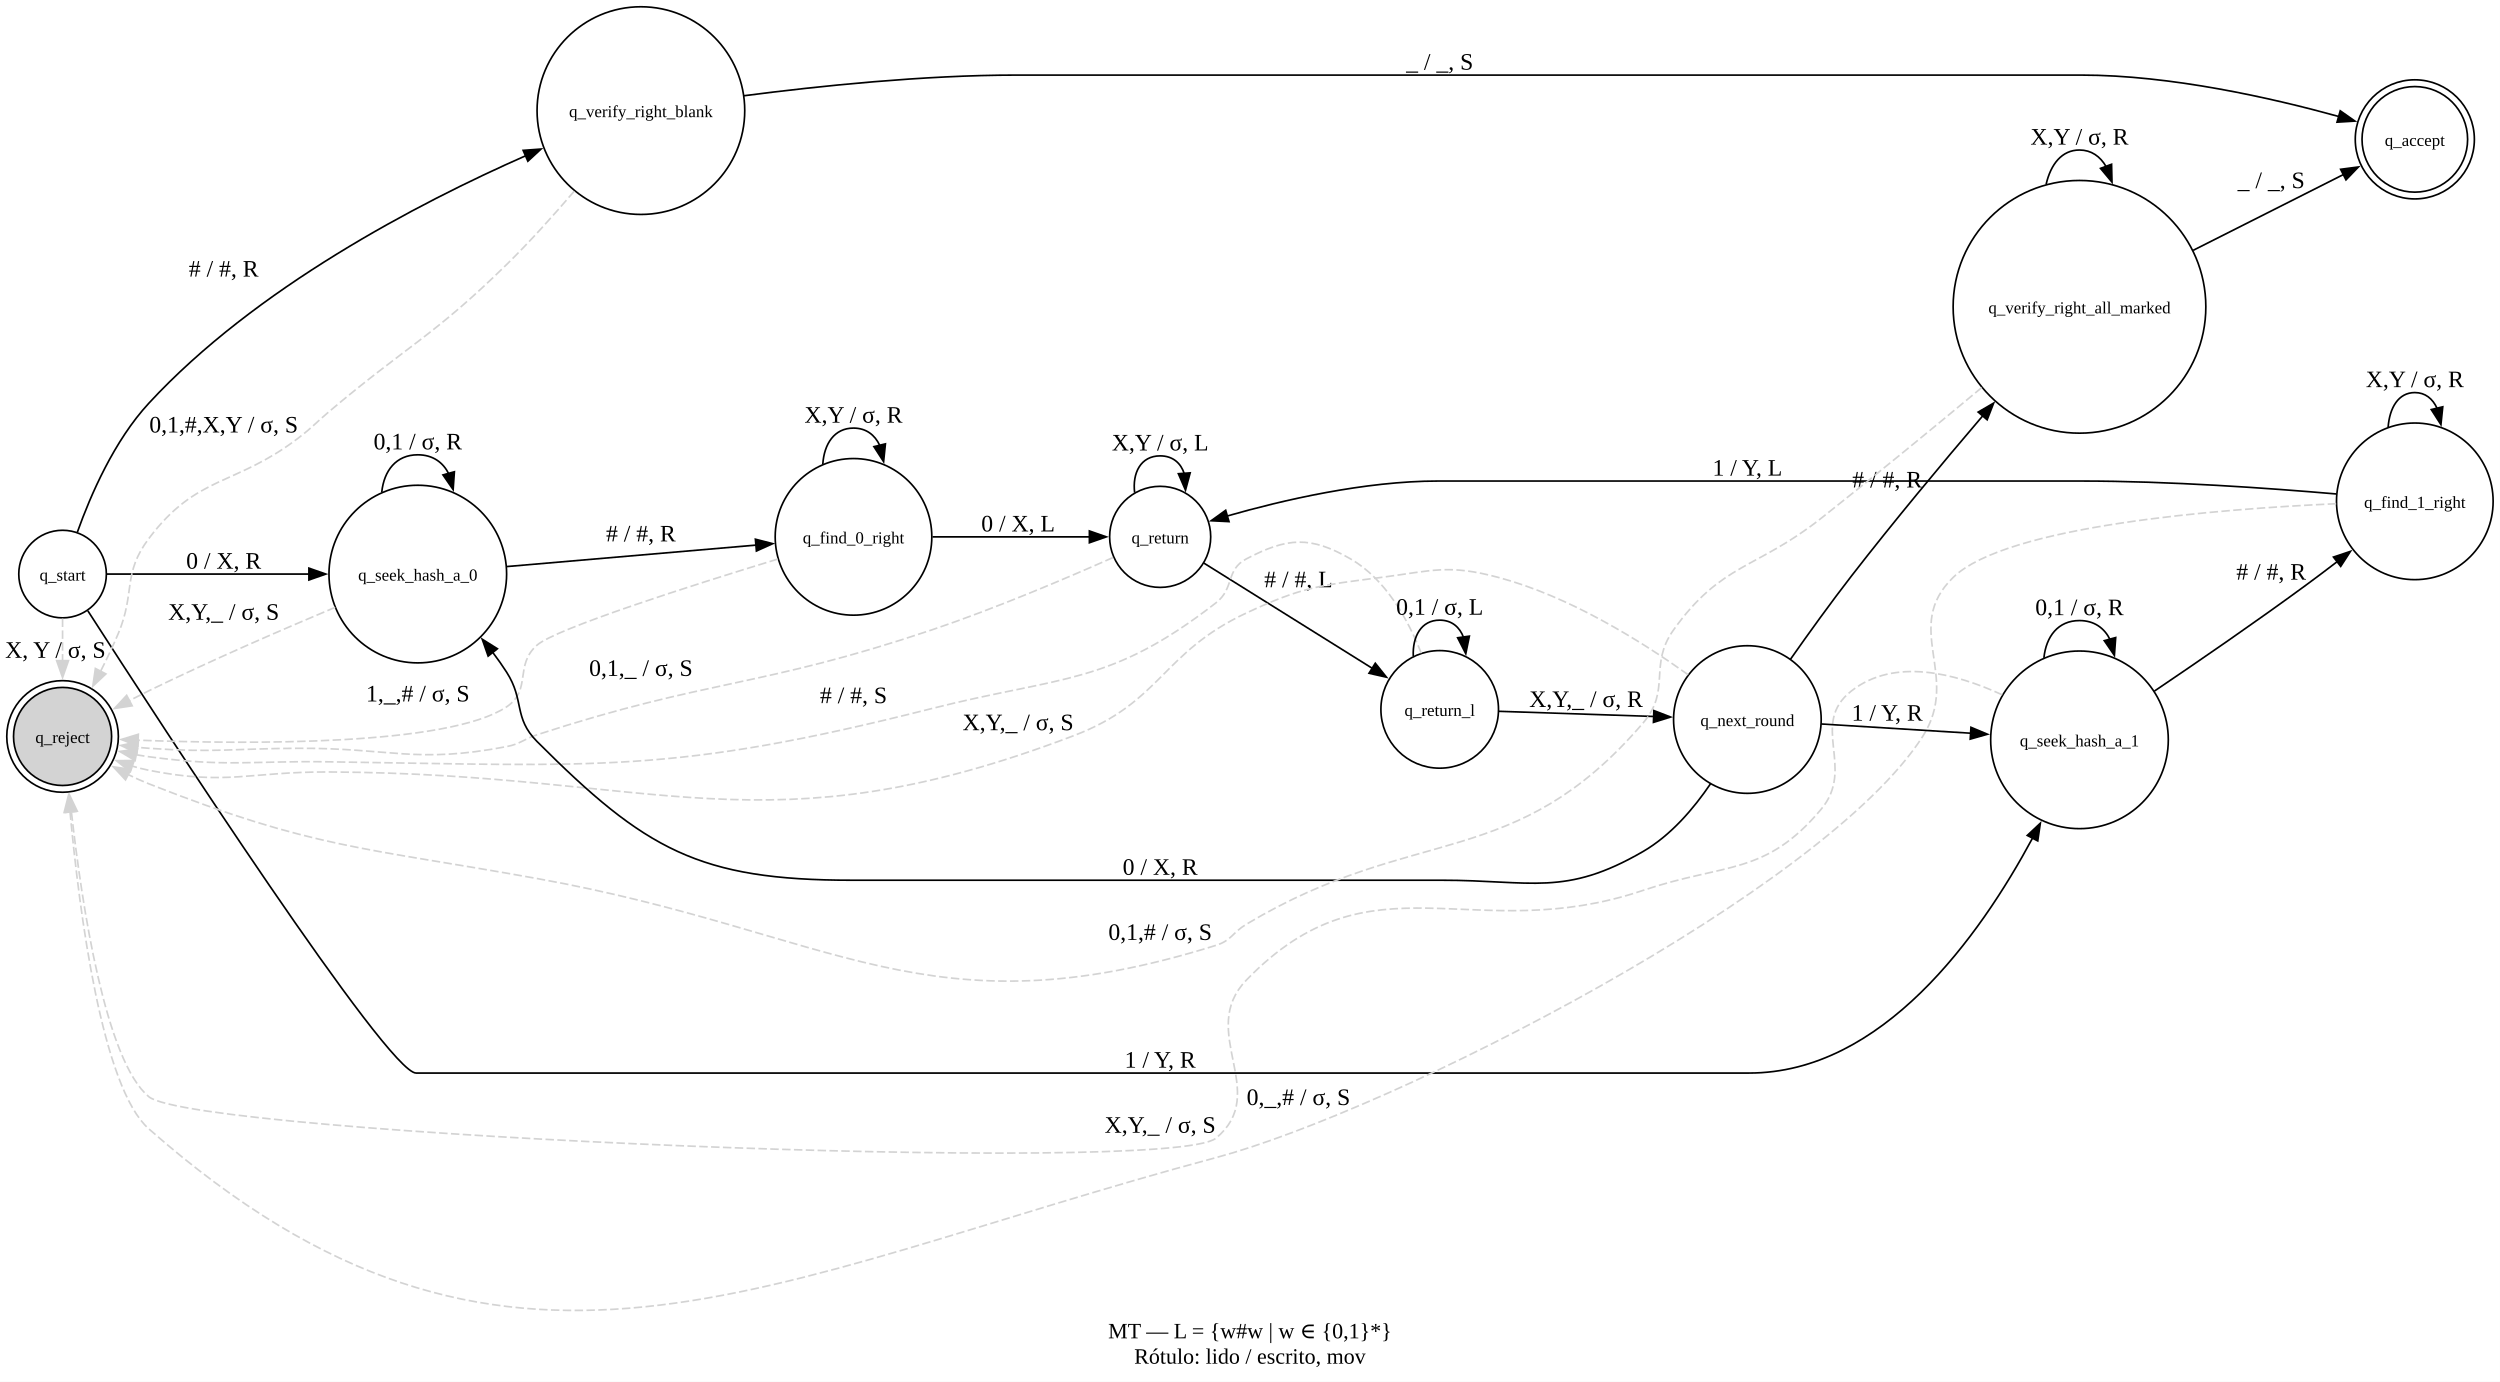
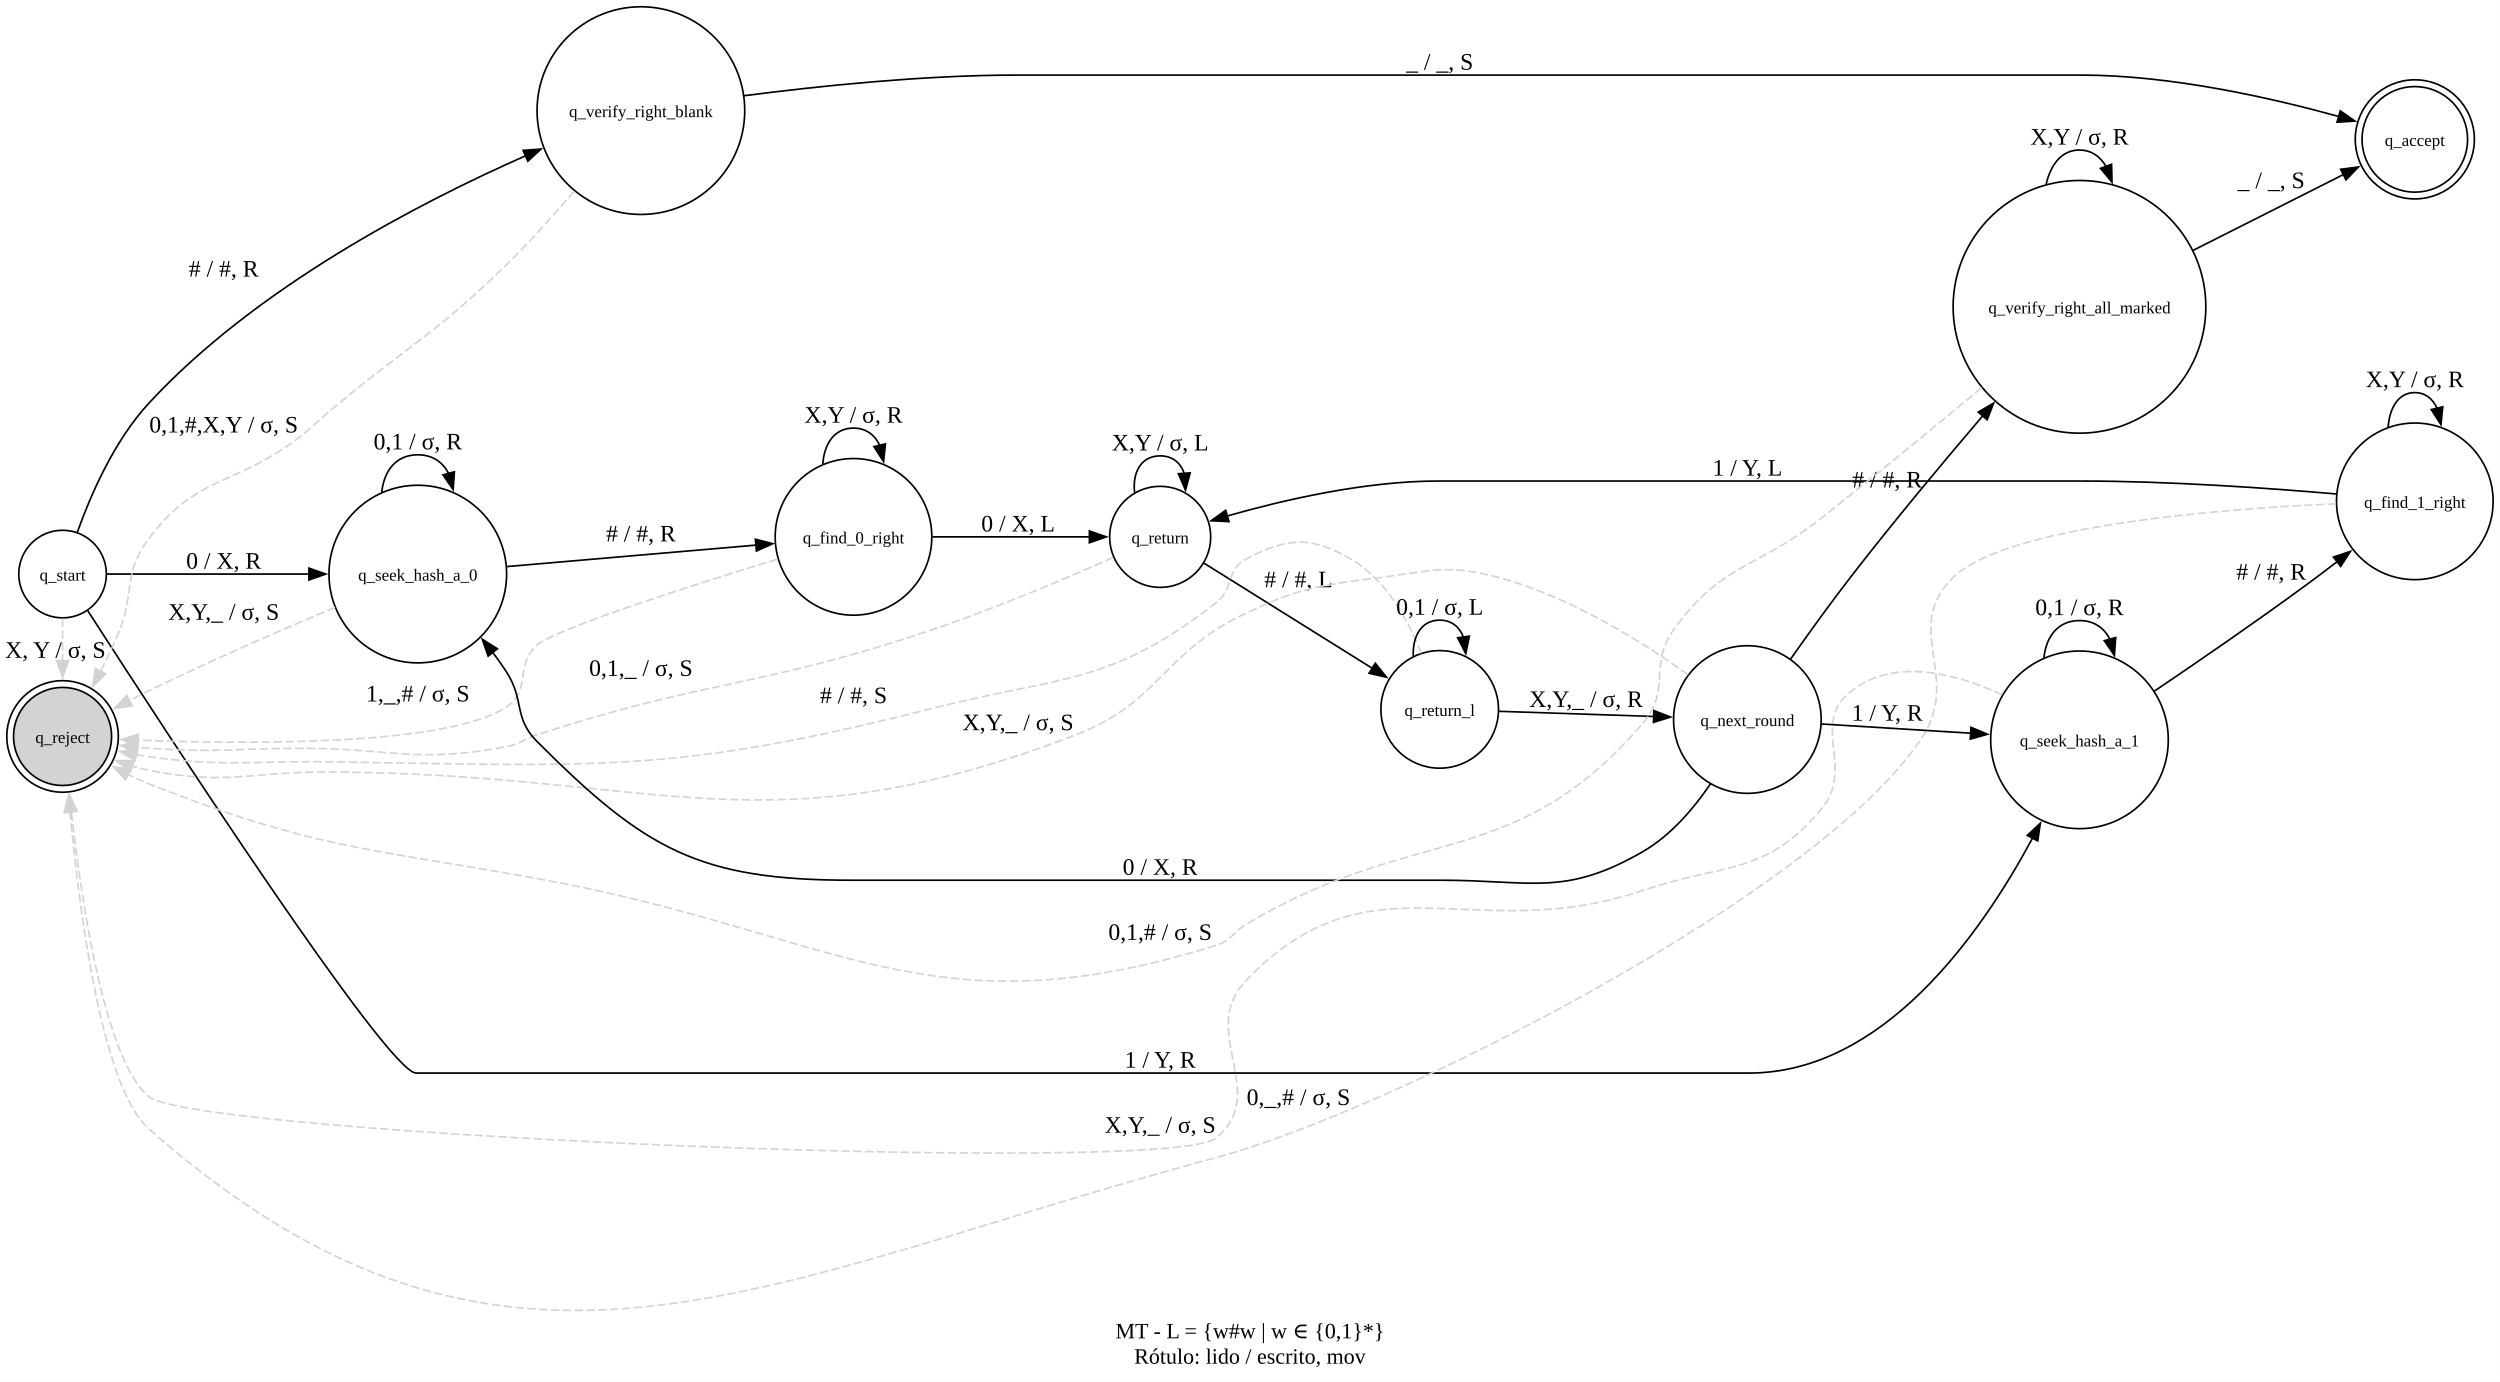
<svg xmlns="http://www.w3.org/2000/svg" width="1478pt" height="817pt" viewBox="0.00 0.00 1478.00 817.00">
  <g id="graph0" class="graph" transform="scale(1 1) rotate(0) translate(4 812.86)">
    <polygon fill="white" stroke="none" points="-4,4 -4,-812.86 1473.94,-812.86 1473.94,4 -4,4" />
-     <text xml:space="preserve" text-anchor="middle" x="734.97" y="-21.65" font-family="Times New Roman,serif" font-size="13.00">MT — L = {w#w | w ∈ {0,1}*}</text>
+     <text xml:space="preserve" text-anchor="middle" x="734.97" y="-21.65" font-family="Times New Roman,serif" font-size="13.00">MT - L = {w#w | w ∈ {0,1}*}</text>
    <text xml:space="preserve" text-anchor="middle" x="734.97" y="-6.65" font-family="Times New Roman,serif" font-size="13.00">Rótulo: lido / escrito, mov</text>
    <g id="node1" class="node">
      <ellipse fill="none" stroke="black" cx="1423.64" cy="-730.47" rx="31.21" ry="31.21" />
      <ellipse fill="none" stroke="black" cx="1423.64" cy="-730.47" rx="35.21" ry="35.21" />
      <text xml:space="preserve" text-anchor="middle" x="1423.64" y="-726.6" font-family="Times New Roman,serif" font-size="10.00">q_accept</text>
    </g>
    <g id="node2" class="node">
      <ellipse fill="lightgrey" stroke="black" cx="32.99" cy="-377.47" rx="28.99" ry="28.99" />
      <ellipse fill="none" stroke="black" cx="32.99" cy="-377.47" rx="32.99" ry="32.99" />
      <text xml:space="preserve" text-anchor="middle" x="32.99" y="-373.6" font-family="Times New Roman,serif" font-size="10.00">q_reject</text>
    </g>
    <g id="node3" class="node">
      <ellipse fill="none" stroke="black" cx="32.99" cy="-473.47" rx="25.89" ry="25.89" />
      <text xml:space="preserve" text-anchor="middle" x="32.99" y="-469.6" font-family="Times New Roman,serif" font-size="10.00">q_start</text>
    </g>
    <g id="edge4" class="edge">
      <path fill="none" stroke="lightgrey" stroke-dasharray="5,2" d="M32.99,-447.18C32.99,-439.45 32.99,-430.78 32.99,-422.24" />
      <polygon fill="lightgrey" stroke="lightgrey" points="36.49,-422.29 32.99,-412.29 29.49,-422.29 36.49,-422.29" />
      <text xml:space="preserve" text-anchor="middle" x="21.74" y="-423.97" font-family="Times New Roman,serif" font-size="14.00">_, X, Y / σ, S</text>
    </g>
    <g id="node4" class="node">
      <ellipse fill="none" stroke="black" cx="243" cy="-473.47" rx="52.51" ry="52.51" />
      <text xml:space="preserve" text-anchor="middle" x="243" y="-469.6" font-family="Times New Roman,serif" font-size="10.00">q_seek_hash_a_0</text>
    </g>
    <g id="edge1" class="edge">
      <path fill="none" stroke="black" d="M59.08,-473.47C88.55,-473.47 138.52,-473.47 178.8,-473.47" />
      <polygon fill="black" stroke="black" points="178.63,-476.97 188.63,-473.47 178.63,-469.97 178.63,-476.97" />
      <text xml:space="preserve" text-anchor="middle" x="128.24" y="-476.67" font-family="Times New Roman,serif" font-size="14.00">0 / X, R</text>
    </g>
    <g id="node5" class="node">
      <ellipse fill="none" stroke="black" cx="1225.39" cy="-375.47" rx="52.51" ry="52.51" />
      <text xml:space="preserve" text-anchor="middle" x="1225.39" y="-371.6" font-family="Times New Roman,serif" font-size="10.00">q_seek_hash_a_1</text>
    </g>
    <g id="edge2" class="edge">
      <path fill="none" stroke="black" d="M47.91,-451.78C91.77,-383.65 225.28,-178.47 242,-178.47 242,-178.47 242,-178.47 1030.05,-178.47 1108.8,-178.47 1166.37,-259.23 1197.61,-317.33" />
      <polygon fill="black" stroke="black" points="1194.51,-318.95 1202.25,-326.19 1200.71,-315.71 1194.51,-318.95" />
      <text xml:space="preserve" text-anchor="middle" x="681.89" y="-181.67" font-family="Times New Roman,serif" font-size="14.00">1 / Y, R</text>
    </g>
    <g id="node6" class="node">
      <ellipse fill="none" stroke="black" cx="374.9" cy="-747.47" rx="61.39" ry="61.39" />
      <text xml:space="preserve" text-anchor="middle" x="374.9" y="-743.6" font-family="Times New Roman,serif" font-size="10.00">q_verify_right_blank</text>
    </g>
    <g id="edge3" class="edge">
      <path fill="none" stroke="black" d="M41.74,-498.26C49.6,-520.29 63.53,-552.35 83.99,-574.47 146.93,-642.55 242.79,-692.55 306.85,-720.82" />
      <polygon fill="black" stroke="black" points="305.28,-723.96 315.85,-724.74 308.07,-717.54 305.28,-723.96" />
      <text xml:space="preserve" text-anchor="middle" x="128.24" y="-649.34" font-family="Times New Roman,serif" font-size="14.00"># / #, R</text>
    </g>
    <g id="edge7" class="edge">
      <path fill="none" stroke="lightgrey" stroke-dasharray="5,2" d="M194.16,-453.81C162.58,-440.53 120.45,-422.24 83.99,-404.47 80.22,-402.63 76.32,-400.66 72.45,-398.65" />
      <polygon fill="lightgrey" stroke="lightgrey" points="74.15,-395.59 63.67,-394.01 70.88,-401.78 74.15,-395.59" />
      <text xml:space="preserve" text-anchor="middle" x="128.24" y="-446.46" font-family="Times New Roman,serif" font-size="14.00">X,Y,_ / σ, S</text>
    </g>
    <g id="edge5" class="edge">
      <path fill="none" stroke="black" d="M221.7,-521.92C223.01,-534.5 230.11,-543.98 243,-543.98 251.86,-543.98 257.98,-539.5 261.37,-532.61" />
      <polygon fill="black" stroke="black" points="264.64,-533.95 263.9,-523.38 257.88,-532.1 264.64,-533.95" />
      <text xml:space="preserve" text-anchor="middle" x="243" y="-547.18" font-family="Times New Roman,serif" font-size="14.00">0,1 / σ, R</text>
    </g>
    <g id="node7" class="node">
      <ellipse fill="none" stroke="black" cx="500.59" cy="-495.47" rx="46.3" ry="46.3" />
      <text xml:space="preserve" text-anchor="middle" x="500.59" y="-491.6" font-family="Times New Roman,serif" font-size="10.00">q_find_0_right</text>
    </g>
    <g id="edge6" class="edge">
      <path fill="none" stroke="black" d="M295.72,-477.92C338.44,-481.6 398.98,-486.81 442.98,-490.6" />
      <polygon fill="black" stroke="black" points="442.59,-494.08 452.85,-491.45 443.19,-487.1 442.59,-494.08" />
      <text xml:space="preserve" text-anchor="middle" x="374.9" y="-492.77" font-family="Times New Roman,serif" font-size="14.00"># / #, R</text>
    </g>
    <g id="edge10" class="edge">
      <path fill="none" stroke="lightgrey" stroke-dasharray="5,2" d="M1179.69,-402.1C1151.56,-415.05 1115.94,-424.05 1090.69,-404.47 1065.3,-384.79 1093.32,-359.09 1072.69,-334.47 1039.67,-295.05 1016.14,-302.89 967.41,-286.47 866.15,-252.35 807.23,-310.23 732.89,-233.47 703.45,-203.07 747.52,-166.92 714.89,-139.97 687.84,-117.63 111,-142.09 83.99,-164.47 58.45,-185.62 44.49,-276.98 38.2,-332.96" />
      <polygon fill="lightgrey" stroke="lightgrey" points="34.73,-332.51 37.13,-342.82 41.69,-333.26 34.73,-332.51" />
      <text xml:space="preserve" text-anchor="middle" x="681.89" y="-143.17" font-family="Times New Roman,serif" font-size="14.00">X,Y,_ / σ, S</text>
    </g>
    <g id="edge8" class="edge">
      <path fill="none" stroke="black" d="M1204.36,-423.92C1205.65,-436.5 1212.66,-445.98 1225.39,-445.98 1234.14,-445.98 1240.19,-441.5 1243.53,-434.61" />
      <polygon fill="black" stroke="black" points="1246.8,-435.94 1246.03,-425.38 1240.04,-434.12 1246.8,-435.94" />
      <text xml:space="preserve" text-anchor="middle" x="1225.39" y="-449.18" font-family="Times New Roman,serif" font-size="14.00">0,1 / σ, R</text>
    </g>
    <g id="node8" class="node">
      <ellipse fill="none" stroke="black" cx="1423.64" cy="-516.47" rx="46.3" ry="46.3" />
      <text xml:space="preserve" text-anchor="middle" x="1423.64" y="-512.6" font-family="Times New Roman,serif" font-size="10.00">q_find_1_right</text>
    </g>
    <g id="edge9" class="edge">
      <path fill="none" stroke="black" d="M1269.67,-404.28C1295.89,-421.98 1329.87,-445.33 1359.34,-466.97 1365.39,-471.41 1371.68,-476.16 1377.86,-480.91" />
      <polygon fill="black" stroke="black" points="1375.54,-483.53 1385.58,-486.89 1379.82,-478 1375.54,-483.53" />
      <text xml:space="preserve" text-anchor="middle" x="1338.72" y="-470.17" font-family="Times New Roman,serif" font-size="14.00"># / #, R</text>
    </g>
    <g id="edge27" class="edge">
      <path fill="none" stroke="black" d="M435.78,-756.25C480.16,-762.01 542.16,-768.47 596.89,-768.47 596.89,-768.47 596.89,-768.47 1226.39,-768.47 1279.46,-768.47 1339.14,-754.91 1378.61,-744" />
      <polygon fill="black" stroke="black" points="1379.56,-747.36 1388.23,-741.27 1377.65,-740.63 1379.56,-747.36" />
      <text xml:space="preserve" text-anchor="middle" x="847.15" y="-771.67" font-family="Times New Roman,serif" font-size="14.00">_ / _, S</text>
    </g>
    <g id="edge28" class="edge">
      <path fill="none" stroke="lightgrey" stroke-dasharray="5,2" d="M335.47,-699.82C323.18,-685.44 309.21,-669.9 295.51,-656.47 252.24,-614.03 236.79,-608.58 190.49,-569.47 182.42,-562.66 180.88,-560.37 172.49,-553.97 134.8,-525.23 112.48,-532.35 83.99,-494.47 68.27,-473.58 76.09,-462.58 65.99,-438.47 62.87,-431.05 59.19,-423.32 55.44,-415.95" />
      <polygon fill="lightgrey" stroke="lightgrey" points="58.6,-414.43 50.87,-407.18 52.39,-417.67 58.6,-414.43" />
      <text xml:space="preserve" text-anchor="middle" x="128.24" y="-557.17" font-family="Times New Roman,serif" font-size="14.00">0,1,#,X,Y / σ, S</text>
    </g>
    <g id="edge13" class="edge">
      <path fill="none" stroke="lightgrey" stroke-dasharray="5,2" d="M455.75,-482.32C404.28,-466.58 324.51,-441.15 313.51,-431.47 299.94,-419.52 310.54,-405.03 295.51,-394.97 260.98,-371.86 142.62,-372.82 77.61,-375.26" />
      <polygon fill="lightgrey" stroke="lightgrey" points="77.49,-371.77 67.64,-375.67 77.77,-378.76 77.49,-371.77" />
      <text xml:space="preserve" text-anchor="middle" x="243" y="-398.17" font-family="Times New Roman,serif" font-size="14.00">1,_,# / σ, S</text>
    </g>
    <g id="edge11" class="edge">
      <path fill="none" stroke="black" d="M482.44,-538.44C483.23,-550.51 489.28,-559.77 500.59,-559.77 508.01,-559.77 513.17,-555.78 516.06,-549.63" />
      <polygon fill="black" stroke="black" points="519.46,-550.45 518.39,-539.91 512.65,-548.82 519.46,-550.45" />
      <text xml:space="preserve" text-anchor="middle" x="500.59" y="-562.97" font-family="Times New Roman,serif" font-size="14.00">X,Y / σ, R</text>
    </g>
    <g id="node9" class="node">
      <ellipse fill="none" stroke="black" cx="681.89" cy="-495.47" rx="29.88" ry="29.88" />
      <text xml:space="preserve" text-anchor="middle" x="681.89" y="-491.6" font-family="Times New Roman,serif" font-size="10.00">q_return</text>
    </g>
    <g id="edge12" class="edge">
      <path fill="none" stroke="black" d="M547.3,-495.47C575.99,-495.47 612.65,-495.47 640.31,-495.47" />
      <polygon fill="black" stroke="black" points="640.05,-498.97 650.05,-495.47 640.05,-491.97 640.05,-498.97" />
      <text xml:space="preserve" text-anchor="middle" x="597.89" y="-498.67" font-family="Times New Roman,serif" font-size="14.00">0 / X, L</text>
    </g>
    <g id="edge16" class="edge">
      <path fill="none" stroke="lightgrey" stroke-dasharray="5,2" d="M1377.13,-515.06C1308.22,-511.95 1182.13,-502.12 1150.69,-471.47 1120.23,-441.77 1155.61,-413.3 1132.69,-377.47 1074.45,-286.42 819.28,-156.47 714.89,-128.47 443.96,-55.8 294.61,39.79 83.99,-145.47 56.43,-169.71 43.02,-272.54 37.41,-332.85" />
      <polygon fill="lightgrey" stroke="lightgrey" points="33.92,-332.54 36.52,-342.81 40.89,-333.16 33.92,-332.54" />
      <text xml:space="preserve" text-anchor="middle" x="763.64" y="-159.58" font-family="Times New Roman,serif" font-size="14.00">0,_,# / σ, S</text>
    </g>
    <g id="edge14" class="edge">
      <path fill="none" stroke="black" d="M1407.86,-560.35C1408.76,-571.97 1414.02,-580.77 1423.64,-580.77 1429.81,-580.77 1434.18,-577.16 1436.77,-571.51" />
      <polygon fill="black" stroke="black" points="1440.16,-572.36 1439.08,-561.82 1433.35,-570.74 1440.16,-572.36" />
      <text xml:space="preserve" text-anchor="middle" x="1423.64" y="-583.97" font-family="Times New Roman,serif" font-size="14.00">X,Y / σ, R</text>
    </g>
    <g id="edge15" class="edge">
      <path fill="none" stroke="black" d="M1377.09,-520.84C1337.34,-524.27 1278.11,-528.47 1226.39,-528.47 846.15,-528.47 846.15,-528.47 846.15,-528.47 802.82,-528.47 754.29,-517.17 721.48,-507.79" />
      <polygon fill="black" stroke="black" points="722.6,-504.47 712.02,-505 720.62,-511.19 722.6,-504.47" />
      <text xml:space="preserve" text-anchor="middle" x="1029.05" y="-531.67" font-family="Times New Roman,serif" font-size="14.00">1 / Y, L</text>
    </g>
    <g id="edge19" class="edge">
      <path fill="none" stroke="lightgrey" stroke-dasharray="5,2" d="M654.07,-483.27C627.29,-471.36 584.78,-453.24 546.89,-440.47 445.19,-406.19 415.56,-411.7 313.51,-378.47 305.35,-375.81 303.94,-373.09 295.51,-371.47 241.81,-361.17 227.17,-370.69 172.49,-370.47 133.15,-370.31 123.22,-367.74 83.99,-370.47 81.79,-370.62 79.54,-370.81 77.28,-371.03" />
      <polygon fill="lightgrey" stroke="lightgrey" points="76.97,-367.55 67.43,-372.15 77.76,-374.5 76.97,-367.55" />
      <text xml:space="preserve" text-anchor="middle" x="374.9" y="-413.26" font-family="Times New Roman,serif" font-size="14.00">0,1,_ / σ, S</text>
    </g>
    <g id="edge17" class="edge">
      <path fill="none" stroke="black" d="M666.8,-521.57C665.36,-533.25 670.39,-543.35 681.89,-543.35 689.43,-543.35 694.19,-539 696.17,-532.71" />
      <polygon fill="black" stroke="black" points="699.63,-533.31 696.87,-523.08 692.65,-532.8 699.63,-533.31" />
      <text xml:space="preserve" text-anchor="middle" x="681.89" y="-546.55" font-family="Times New Roman,serif" font-size="14.00">X,Y / σ, L</text>
    </g>
    <g id="node10" class="node">
      <ellipse fill="none" stroke="black" cx="847.15" cy="-393.47" rx="34.76" ry="34.76" />
      <text xml:space="preserve" text-anchor="middle" x="847.15" y="-389.6" font-family="Times New Roman,serif" font-size="10.00">q_return_l</text>
    </g>
    <g id="edge18" class="edge">
      <path fill="none" stroke="black" d="M707.69,-479.98C734.17,-463.43 776.49,-436.99 807.38,-417.69" />
      <polygon fill="black" stroke="black" points="809.07,-420.77 815.69,-412.5 805.36,-414.83 809.07,-420.77" />
      <text xml:space="preserve" text-anchor="middle" x="763.64" y="-465.68" font-family="Times New Roman,serif" font-size="14.00"># / #, L</text>
    </g>
    <g id="edge22" class="edge">
      <path fill="none" stroke="lightgrey" stroke-dasharray="5,2" d="M836.24,-426.71C828.36,-446.7 815.15,-470.53 794.39,-482.47 770.7,-496.1 757.1,-495.16 732.89,-482.47 720.44,-475.95 725.99,-465.1 714.89,-456.47 651.99,-407.58 624.12,-413.5 546.89,-393.97 392.72,-354.98 349.49,-360.23 190.49,-362.47 143.14,-363.14 130.93,-359.24 83.99,-365.47 81.51,-365.8 78.97,-366.2 76.42,-366.65" />
      <polygon fill="lightgrey" stroke="lightgrey" points="75.86,-363.19 66.76,-368.61 77.25,-370.05 75.86,-363.19" />
      <text xml:space="preserve" text-anchor="middle" x="500.59" y="-397.17" font-family="Times New Roman,serif" font-size="14.00"># / #, S</text>
    </g>
    <g id="edge20" class="edge">
      <path fill="none" stroke="black" d="M831.53,-424.89C831.02,-436.6 836.22,-446.23 847.15,-446.23 854.32,-446.23 859.03,-442.08 861.28,-435.92" />
      <polygon fill="black" stroke="black" points="864.69,-436.77 862.57,-426.39 857.76,-435.82 864.69,-436.77" />
      <text xml:space="preserve" text-anchor="middle" x="847.15" y="-449.43" font-family="Times New Roman,serif" font-size="14.00">0,1 / σ, L</text>
    </g>
    <g id="node11" class="node">
      <ellipse fill="none" stroke="black" cx="1029.05" cy="-387.47" rx="43.64" ry="43.64" />
      <text xml:space="preserve" text-anchor="middle" x="1029.05" y="-383.6" font-family="Times New Roman,serif" font-size="10.00">q_next_round</text>
    </g>
    <g id="edge21" class="edge">
      <path fill="none" stroke="black" d="M881.99,-392.34C907.89,-391.48 944.13,-390.27 974.03,-389.27" />
      <polygon fill="black" stroke="black" points="973.75,-392.78 983.63,-388.95 973.52,-385.79 973.75,-392.78" />
      <text xml:space="preserve" text-anchor="middle" x="933.66" y="-394.9" font-family="Times New Roman,serif" font-size="14.00">X,Y,_ / σ, R</text>
    </g>
    <g id="edge26" class="edge">
      <path fill="none" stroke="lightgrey" stroke-dasharray="5,2" d="M994.03,-413.95C965.78,-434.15 923.62,-460.34 881.91,-471.47 852.06,-479.44 843.03,-475.45 812.39,-471.47 776.15,-466.76 765.98,-465.97 732.89,-450.47 682.52,-426.88 682.86,-397.77 630.89,-377.97 447.76,-308.21 386.45,-355.55 190.49,-356.47 143.15,-356.69 130.42,-348.3 83.99,-357.47 80.65,-358.13 77.26,-359 73.89,-360.02" />
      <polygon fill="lightgrey" stroke="lightgrey" points="73.06,-356.6 64.74,-363.16 75.34,-363.22 73.06,-356.6" />
      <text xml:space="preserve" text-anchor="middle" x="597.89" y="-381.17" font-family="Times New Roman,serif" font-size="14.00">X,Y,_ / σ, S</text>
    </g>
    <g id="edge23" class="edge">
      <path fill="none" stroke="black" d="M1007.3,-349.54C997.22,-334.67 983.73,-318.94 967.41,-309.47 921.1,-282.6 901.69,-292.47 848.15,-292.47 499.59,-292.47 499.59,-292.47 499.59,-292.47 409.21,-292.47 377.37,-310.52 313.51,-374.47 299.45,-388.55 306.25,-398.72 295.51,-415.47 292.98,-419.42 290.18,-423.38 287.23,-427.26" />
      <polygon fill="black" stroke="black" points="284.59,-424.96 281.09,-434.96 290.06,-429.32 284.59,-424.96" />
      <text xml:space="preserve" text-anchor="middle" x="681.89" y="-295.67" font-family="Times New Roman,serif" font-size="14.00">0 / X, R</text>
    </g>
    <g id="edge24" class="edge">
      <path fill="none" stroke="black" d="M1072.7,-384.84C1098.64,-383.24 1132.25,-381.16 1161.24,-379.37" />
      <polygon fill="black" stroke="black" points="1161.23,-382.88 1171,-378.77 1160.8,-375.89 1161.23,-382.88" />
      <text xml:space="preserve" text-anchor="middle" x="1111.69" y="-386.79" font-family="Times New Roman,serif" font-size="14.00">1 / Y, R</text>
    </g>
    <g id="node12" class="node">
      <ellipse fill="none" stroke="black" cx="1225.39" cy="-631.47" rx="74.7" ry="74.7" />
      <text xml:space="preserve" text-anchor="middle" x="1225.39" y="-627.6" font-family="Times New Roman,serif" font-size="10.00">q_verify_right_all_marked</text>
    </g>
    <g id="edge25" class="edge">
      <path fill="none" stroke="black" d="M1054.51,-423.08C1065.32,-438.48 1078.36,-456.57 1090.69,-472.47 1115.32,-504.24 1143.85,-538.49 1168.21,-567.04" />
      <polygon fill="black" stroke="black" points="1165.49,-569.23 1174.65,-574.56 1170.8,-564.68 1165.49,-569.23" />
      <text xml:space="preserve" text-anchor="middle" x="1111.69" y="-524.67" font-family="Times New Roman,serif" font-size="14.00"># / #, R</text>
    </g>
    <g id="edge30" class="edge">
      <path fill="none" stroke="black" d="M1292.56,-664.85C1322,-679.7 1355.74,-696.72 1381.49,-709.71" />
      <polygon fill="black" stroke="black" points="1379.78,-712.77 1390.29,-714.15 1382.94,-706.52 1379.78,-712.77" />
      <text xml:space="preserve" text-anchor="middle" x="1338.72" y="-701.65" font-family="Times New Roman,serif" font-size="14.00">_ / _, S</text>
    </g>
    <g id="edge31" class="edge">
      <path fill="none" stroke="lightgrey" stroke-dasharray="5,2" d="M1167.58,-583.71C1139.29,-560.17 1104.43,-531.53 1072.69,-506.47 1034.52,-476.33 1013.66,-480.06 985.41,-440.47 970.47,-419.53 984.16,-405 967.41,-385.47 891.34,-296.74 833.25,-326.39 732.89,-266.47 724.53,-261.48 724.18,-256.88 714.89,-253.97 543.83,-200.4 489.92,-261.68 313.51,-293.47 210.17,-312.09 181.7,-311.02 83.99,-349.47 79.89,-351.08 75.71,-352.98 71.6,-355.01" />
      <polygon fill="lightgrey" stroke="lightgrey" points="70.19,-351.79 62.97,-359.54 73.45,-357.99 70.19,-351.79" />
      <text xml:space="preserve" text-anchor="middle" x="681.89" y="-257.17" font-family="Times New Roman,serif" font-size="14.00">0,1,# / σ, S</text>
    </g>
    <g id="edge29" class="edge">
      <path fill="none" stroke="black" d="M1205.64,-703.76C1208.4,-715.84 1214.99,-724.17 1225.39,-724.17 1232.38,-724.17 1237.65,-720.41 1241.19,-714.28" />
      <polygon fill="black" stroke="black" points="1244.36,-715.77 1244.61,-705.18 1237.81,-713.31 1244.36,-715.77" />
      <text xml:space="preserve" text-anchor="middle" x="1225.39" y="-727.37" font-family="Times New Roman,serif" font-size="14.00">X,Y / σ, R</text>
    </g>
  </g>
</svg>
